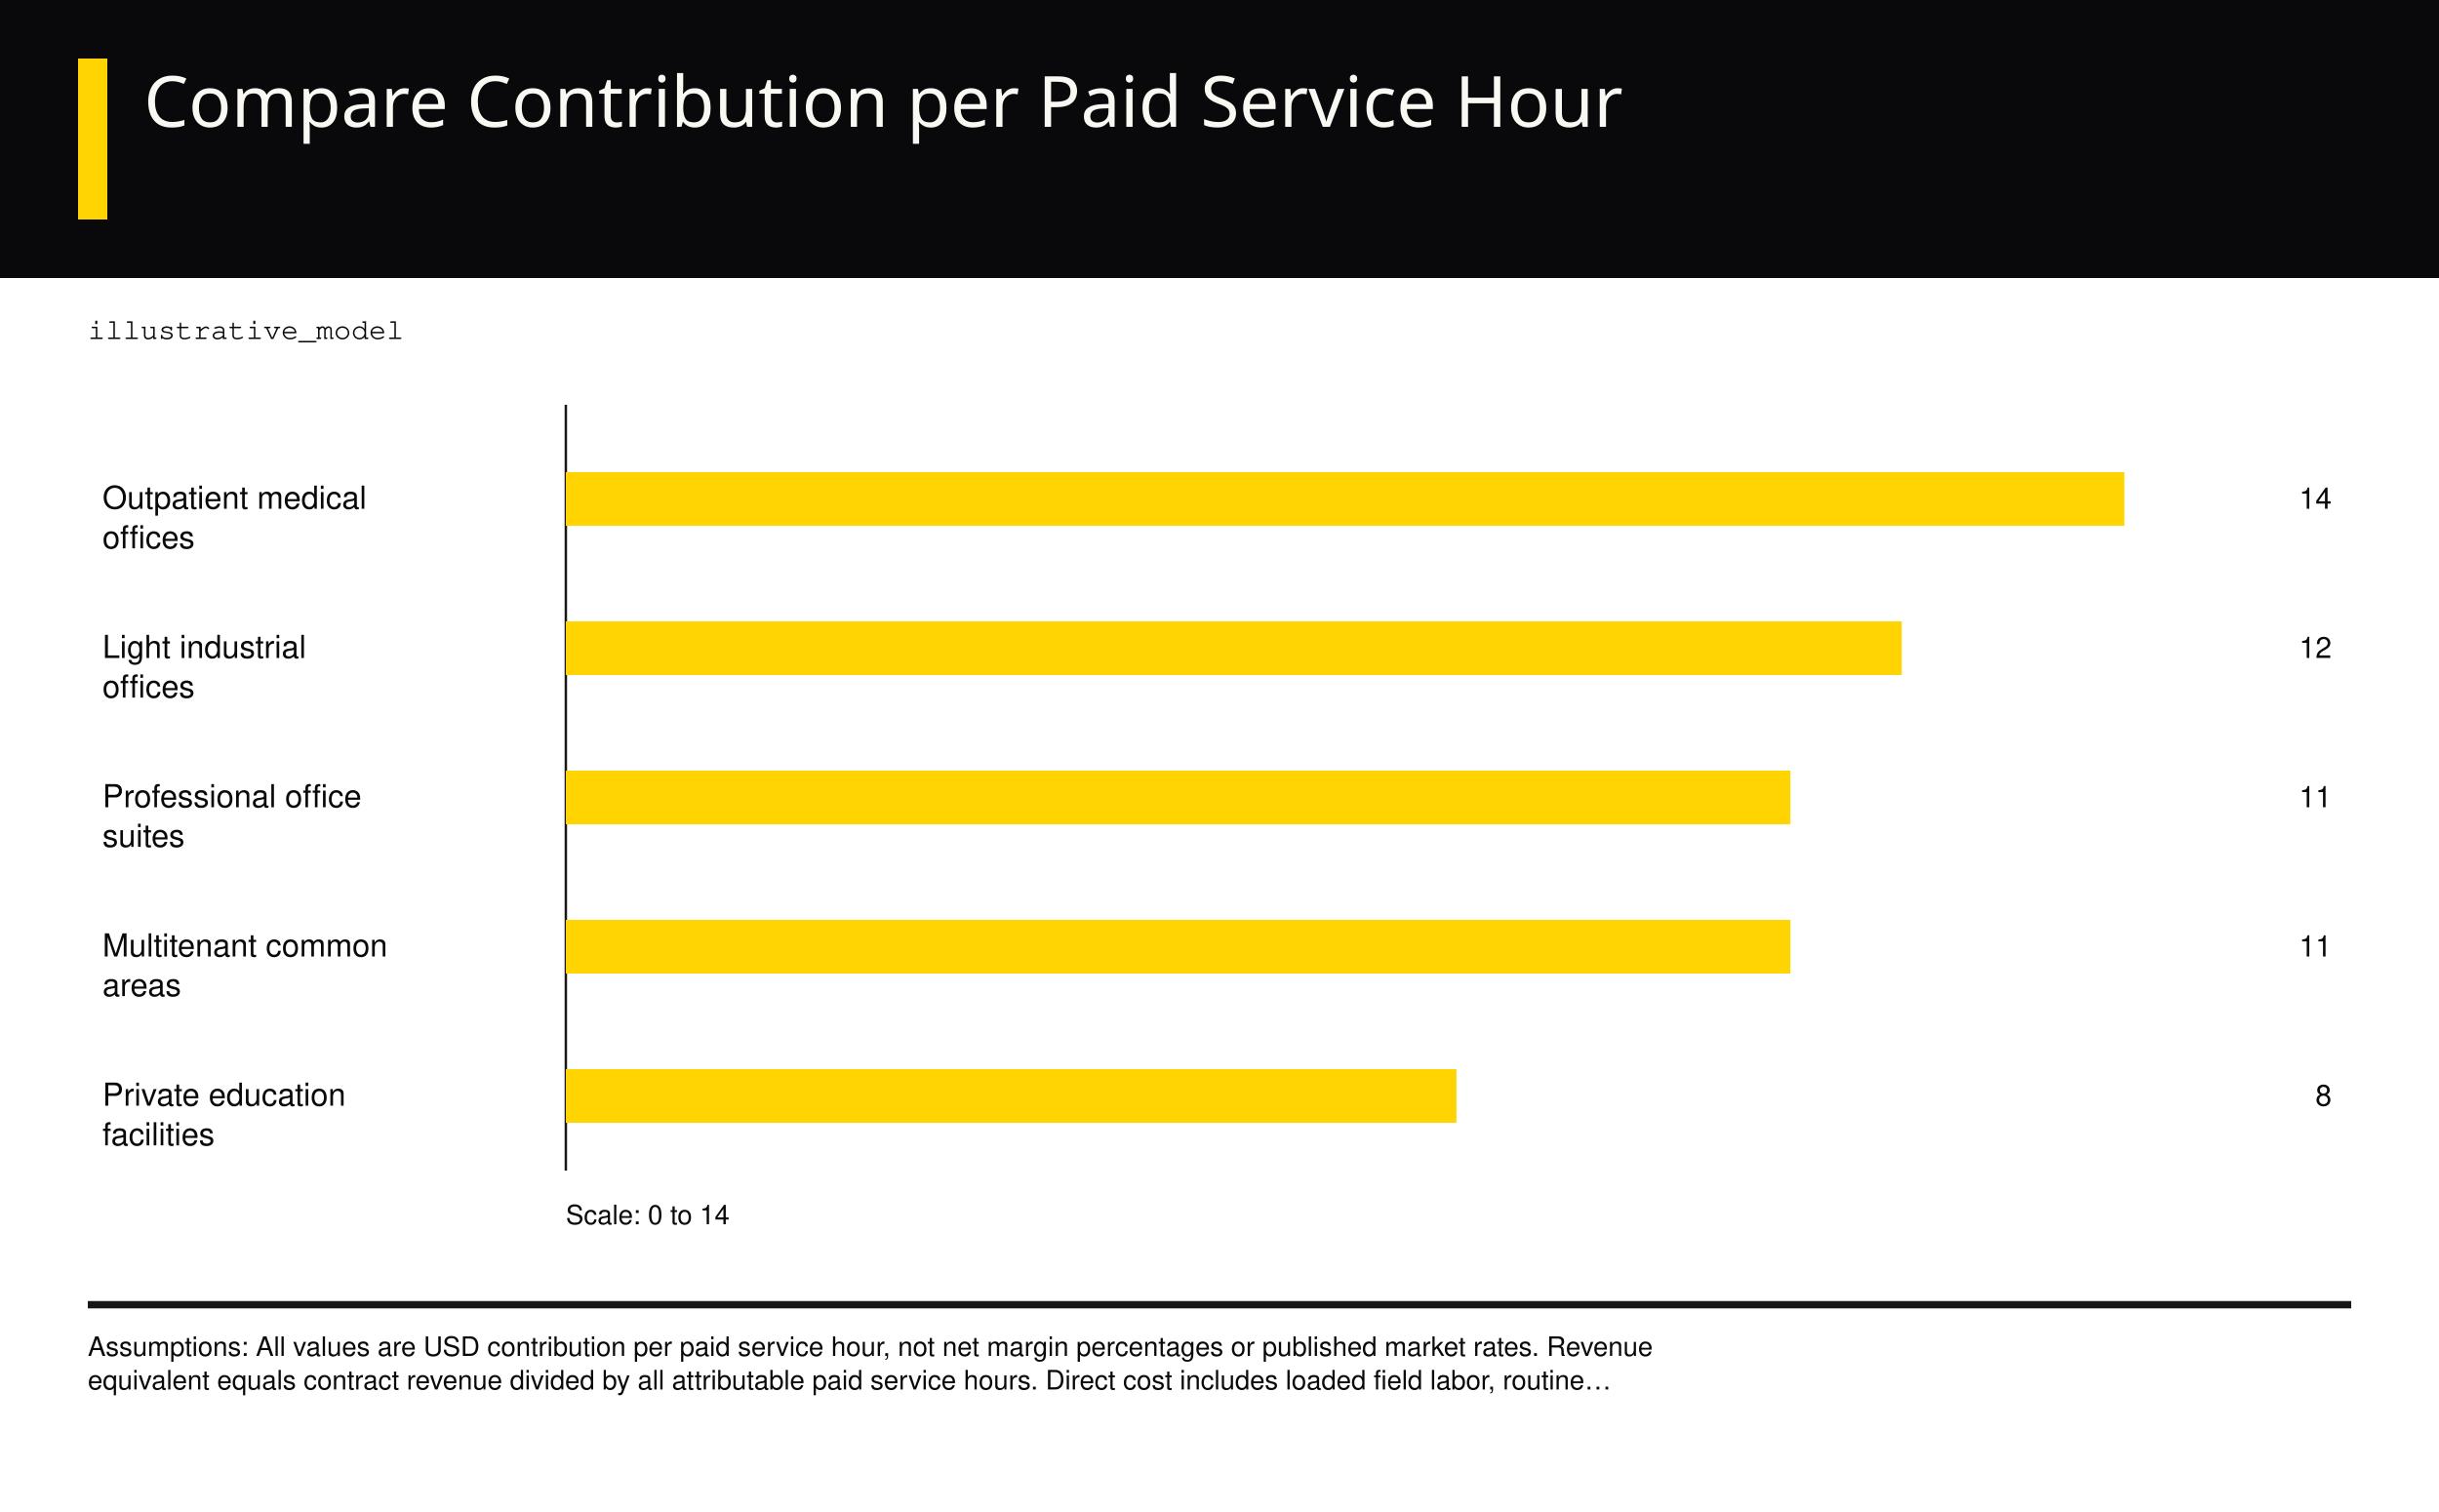
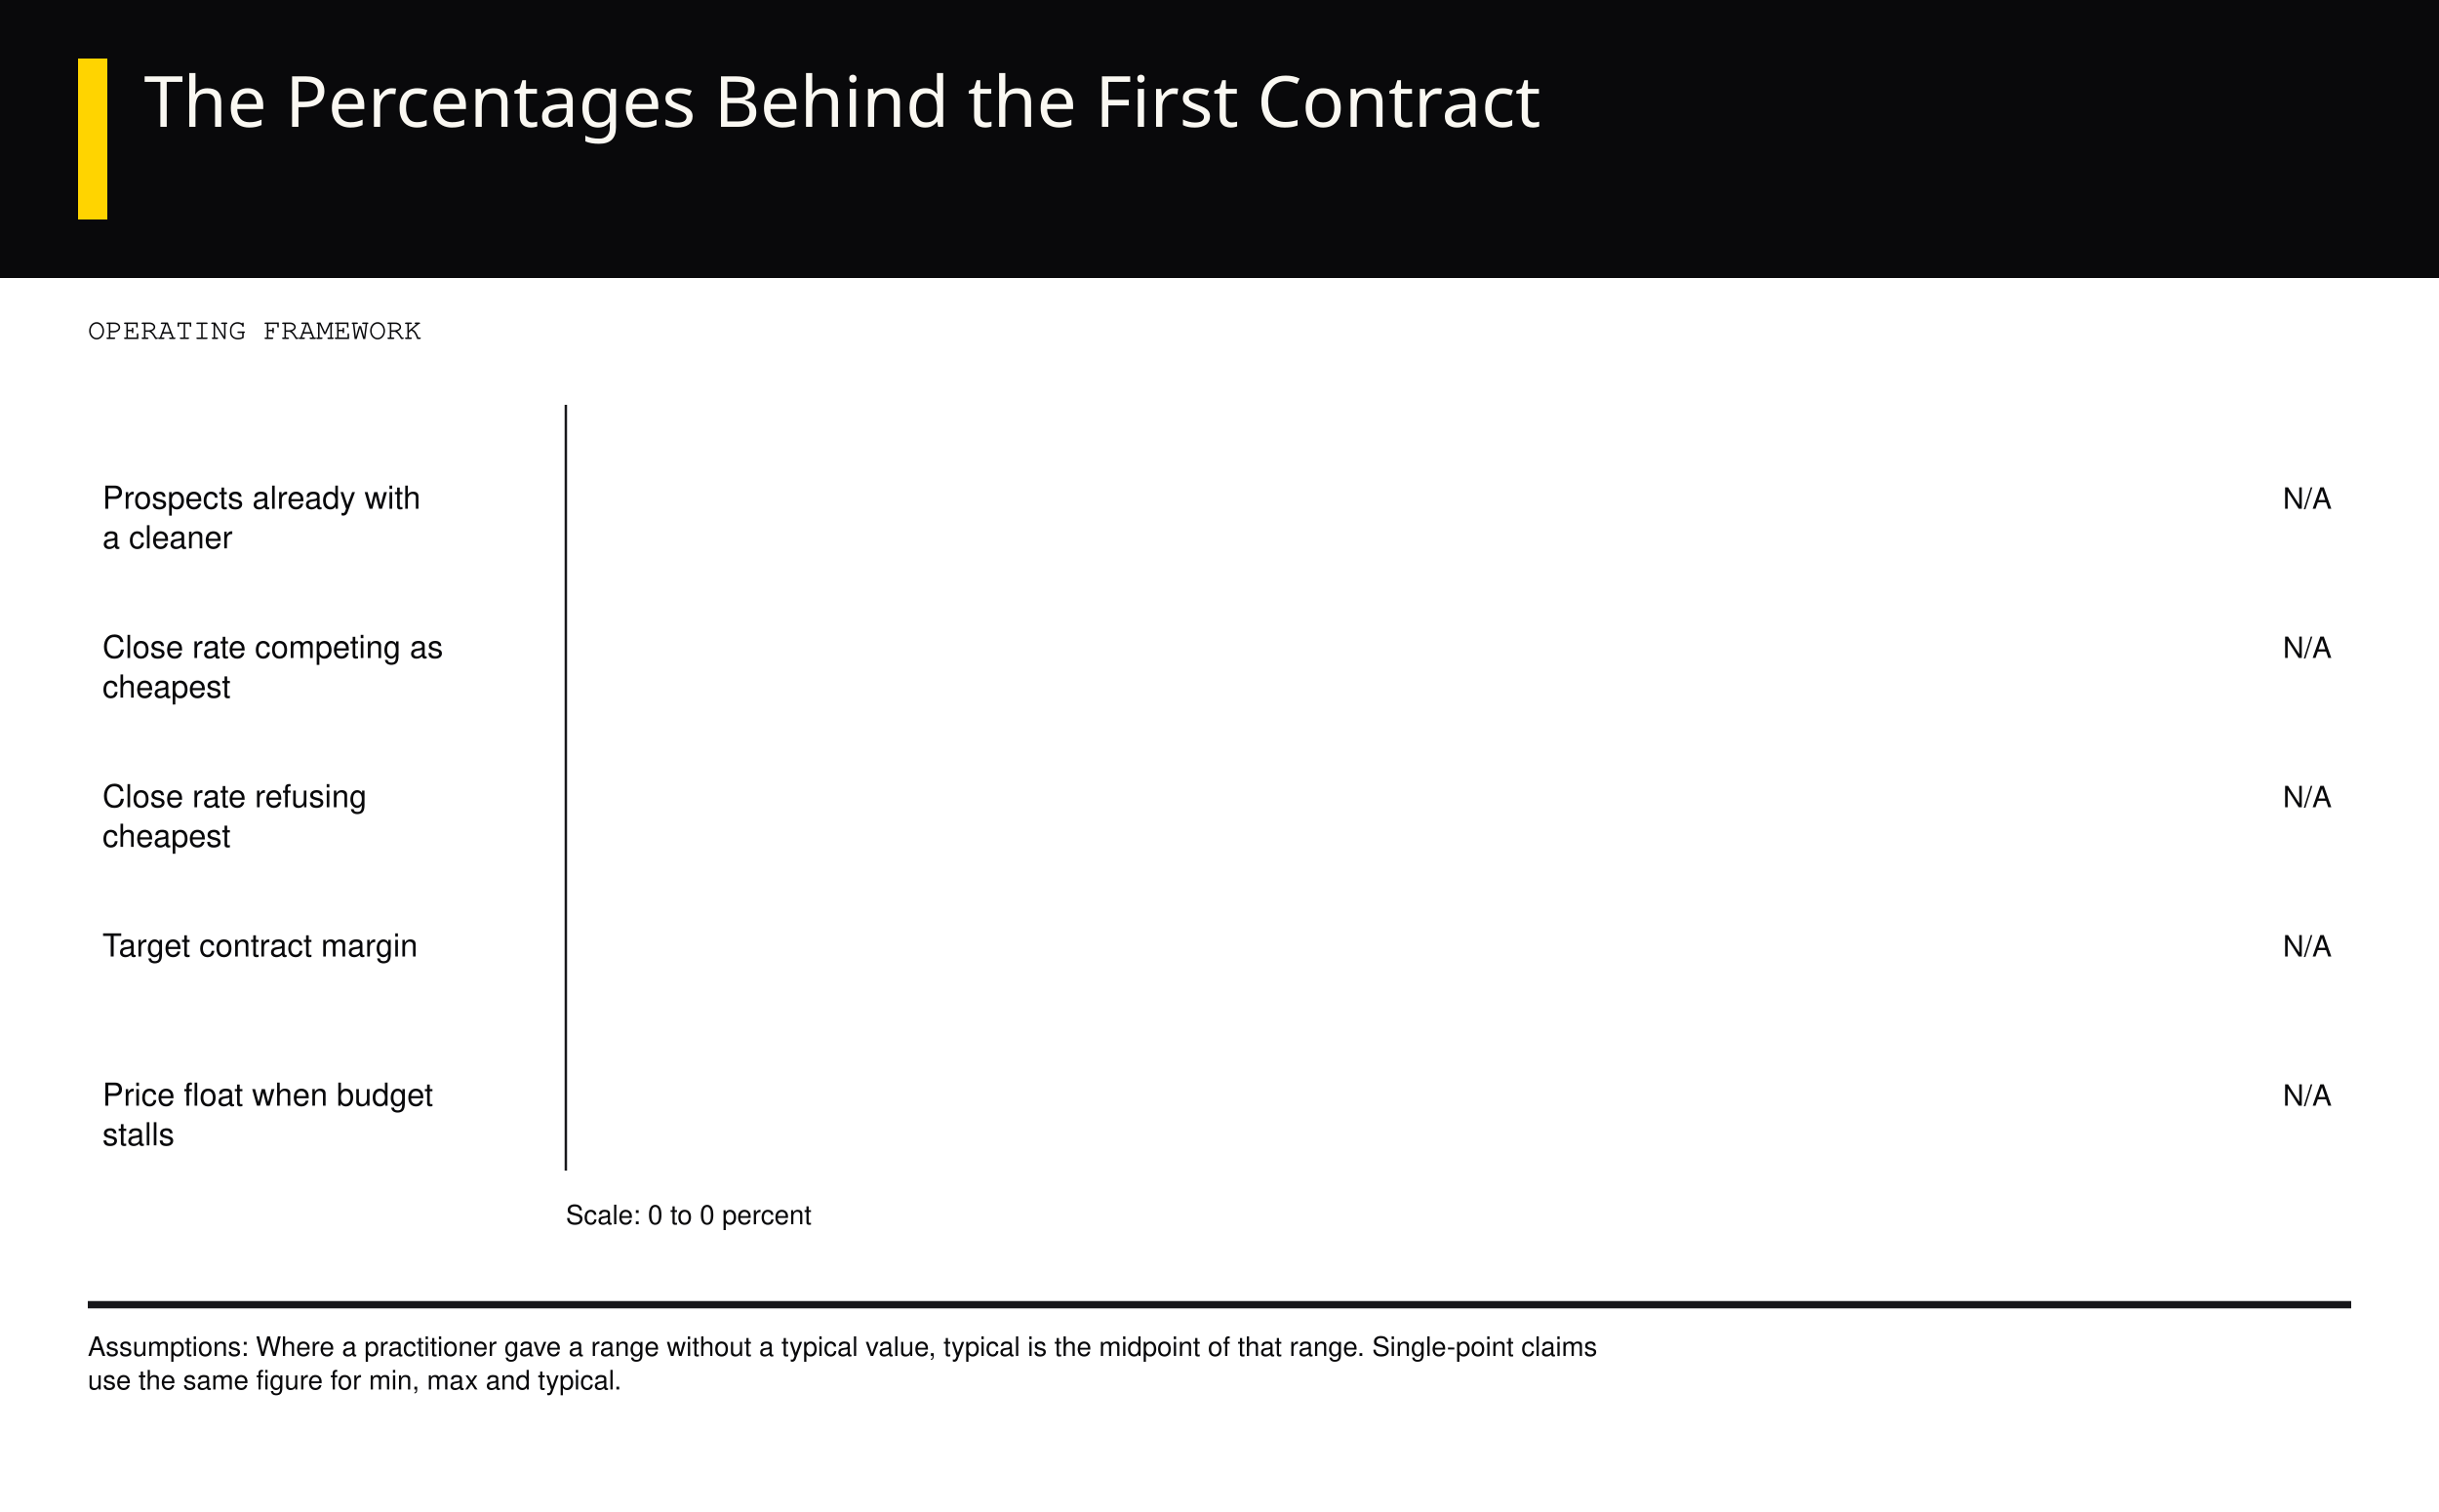
<svg xmlns="http://www.w3.org/2000/svg" viewBox="0 0 1000 620" role="img">
  <rect x="0" y="0" width="1000" height="620" fill="#FFFFFF" stroke="none" stroke-width="1" />
  <rect x="0" y="0" width="1000" height="114" fill="#09090B" stroke="none" stroke-width="1" />
  <rect x="32" y="24" width="12" height="66" fill="#FFD400" stroke="none" stroke-width="1" />
  <text x="59" y="52" font-family="'Arial Narrow', Impact, sans-serif" font-size="29" fill="#FAF8F2" text-anchor="start" style="font-variant-numeric:tabular-nums">
-     <tspan x="59" dy="0">Compare Contribution per Paid Service Hour</tspan>
+     <tspan x="59" dy="0">The Percentages Behind the First Contract</tspan>
  </text>
  <text x="36" y="139" font-family="Courier, monospace" font-size="12" fill="#09090B" text-anchor="start" style="font-variant-numeric:tabular-nums">
-     <tspan x="36" dy="0">illustrative_model</tspan>
+     <tspan x="36" dy="0">OPERATING FRAMEWORK</tspan>
  </text>
  <line x1="232.0" y1="166" x2="232.0" y2="480" stroke="#18181B" stroke-width="1" />
  <text x="42" y="208.6" font-family="Helvetica, Arial, sans-serif" font-size="13" fill="#09090B" text-anchor="start" style="font-variant-numeric:tabular-nums">
-     <tspan x="42" dy="0">Outpatient medical</tspan>
-     <tspan x="42" dy="16.25">offices</tspan>
+     <tspan x="42" dy="0">Prospects already with</tspan>
+     <tspan x="42" dy="16.25">a cleaner</tspan>
  </text>
-   <rect x="232.0" y="193.6" width="639.0" height="22" fill="#FFD400" stroke="none" stroke-width="1" />
  <text x="956" y="208.6" font-family="Helvetica, Arial, sans-serif" font-size="12" fill="#09090B" text-anchor="end" style="font-variant-numeric:tabular-nums">
-     <tspan x="956" dy="0">14</tspan>
+     <tspan x="956" dy="0">N/A</tspan>
  </text>
  <text x="42" y="269.8" font-family="Helvetica, Arial, sans-serif" font-size="13" fill="#09090B" text-anchor="start" style="font-variant-numeric:tabular-nums">
-     <tspan x="42" dy="0">Light industrial</tspan>
-     <tspan x="42" dy="16.25">offices</tspan>
+     <tspan x="42" dy="0">Close rate competing as</tspan>
+     <tspan x="42" dy="16.25">cheapest</tspan>
  </text>
-   <rect x="232.0" y="254.8" width="547.714" height="22" fill="#FFD400" stroke="none" stroke-width="1" />
  <text x="956" y="269.8" font-family="Helvetica, Arial, sans-serif" font-size="12" fill="#09090B" text-anchor="end" style="font-variant-numeric:tabular-nums">
-     <tspan x="956" dy="0">12</tspan>
+     <tspan x="956" dy="0">N/A</tspan>
  </text>
  <text x="42" y="331.0" font-family="Helvetica, Arial, sans-serif" font-size="13" fill="#09090B" text-anchor="start" style="font-variant-numeric:tabular-nums">
-     <tspan x="42" dy="0">Professional office</tspan>
-     <tspan x="42" dy="16.25">suites</tspan>
+     <tspan x="42" dy="0">Close rate refusing</tspan>
+     <tspan x="42" dy="16.25">cheapest</tspan>
  </text>
-   <rect x="232.0" y="316.0" width="502.071" height="22" fill="#FFD400" stroke="none" stroke-width="1" />
  <text x="956" y="331.0" font-family="Helvetica, Arial, sans-serif" font-size="12" fill="#09090B" text-anchor="end" style="font-variant-numeric:tabular-nums">
-     <tspan x="956" dy="0">11</tspan>
+     <tspan x="956" dy="0">N/A</tspan>
  </text>
  <text x="42" y="392.2" font-family="Helvetica, Arial, sans-serif" font-size="13" fill="#09090B" text-anchor="start" style="font-variant-numeric:tabular-nums">
-     <tspan x="42" dy="0">Multitenant common</tspan>
-     <tspan x="42" dy="16.25">areas</tspan>
+     <tspan x="42" dy="0">Target contract margin</tspan>
  </text>
-   <rect x="232.0" y="377.2" width="502.071" height="22" fill="#FFD400" stroke="none" stroke-width="1" />
  <text x="956" y="392.2" font-family="Helvetica, Arial, sans-serif" font-size="12" fill="#09090B" text-anchor="end" style="font-variant-numeric:tabular-nums">
-     <tspan x="956" dy="0">11</tspan>
+     <tspan x="956" dy="0">N/A</tspan>
  </text>
  <text x="42" y="453.4" font-family="Helvetica, Arial, sans-serif" font-size="13" fill="#09090B" text-anchor="start" style="font-variant-numeric:tabular-nums">
-     <tspan x="42" dy="0">Private education</tspan>
-     <tspan x="42" dy="16.25">facilities</tspan>
+     <tspan x="42" dy="0">Price float when budget</tspan>
+     <tspan x="42" dy="16.25">stalls</tspan>
  </text>
-   <rect x="232.0" y="438.4" width="365.143" height="22" fill="#FFD400" stroke="none" stroke-width="1" />
  <text x="956" y="453.4" font-family="Helvetica, Arial, sans-serif" font-size="12" fill="#09090B" text-anchor="end" style="font-variant-numeric:tabular-nums">
-     <tspan x="956" dy="0">8</tspan>
+     <tspan x="956" dy="0">N/A</tspan>
  </text>
  <text x="232" y="502" font-family="Helvetica, Arial, sans-serif" font-size="11" fill="#09090B" text-anchor="start" style="font-variant-numeric:tabular-nums">
-     <tspan x="232" dy="0">Scale: 0 to 14</tspan>
+     <tspan x="232" dy="0">Scale: 0 to 0 percent</tspan>
  </text>
  <line x1="36" y1="535" x2="964" y2="535" stroke="#18181B" stroke-width="3" />
  <text x="36" y="556" font-family="Helvetica, Arial, sans-serif" font-size="11" fill="#09090B" text-anchor="start" style="font-variant-numeric:tabular-nums">
-     <tspan x="36" dy="0">Assumptions: All values are USD contribution per paid service hour, not net margin percentages or published market rates. Revenue</tspan>
-     <tspan x="36" dy="13.75">equivalent equals contract revenue divided by all attributable paid service hours. Direct cost includes loaded field labor, routine…</tspan>
+     <tspan x="36" dy="0">Assumptions: Where a practitioner gave a range without a typical value, typical is the midpoint of that range. Single-point claims</tspan>
+     <tspan x="36" dy="13.75">use the same figure for min, max and typical.</tspan>
  </text>
  <text x="36" y="592" font-family="Helvetica, Arial, sans-serif" font-size="10" fill="#09090B" text-anchor="start" style="font-variant-numeric:tabular-nums">
    <tspan x="36" dy="0" />
  </text>
</svg>
